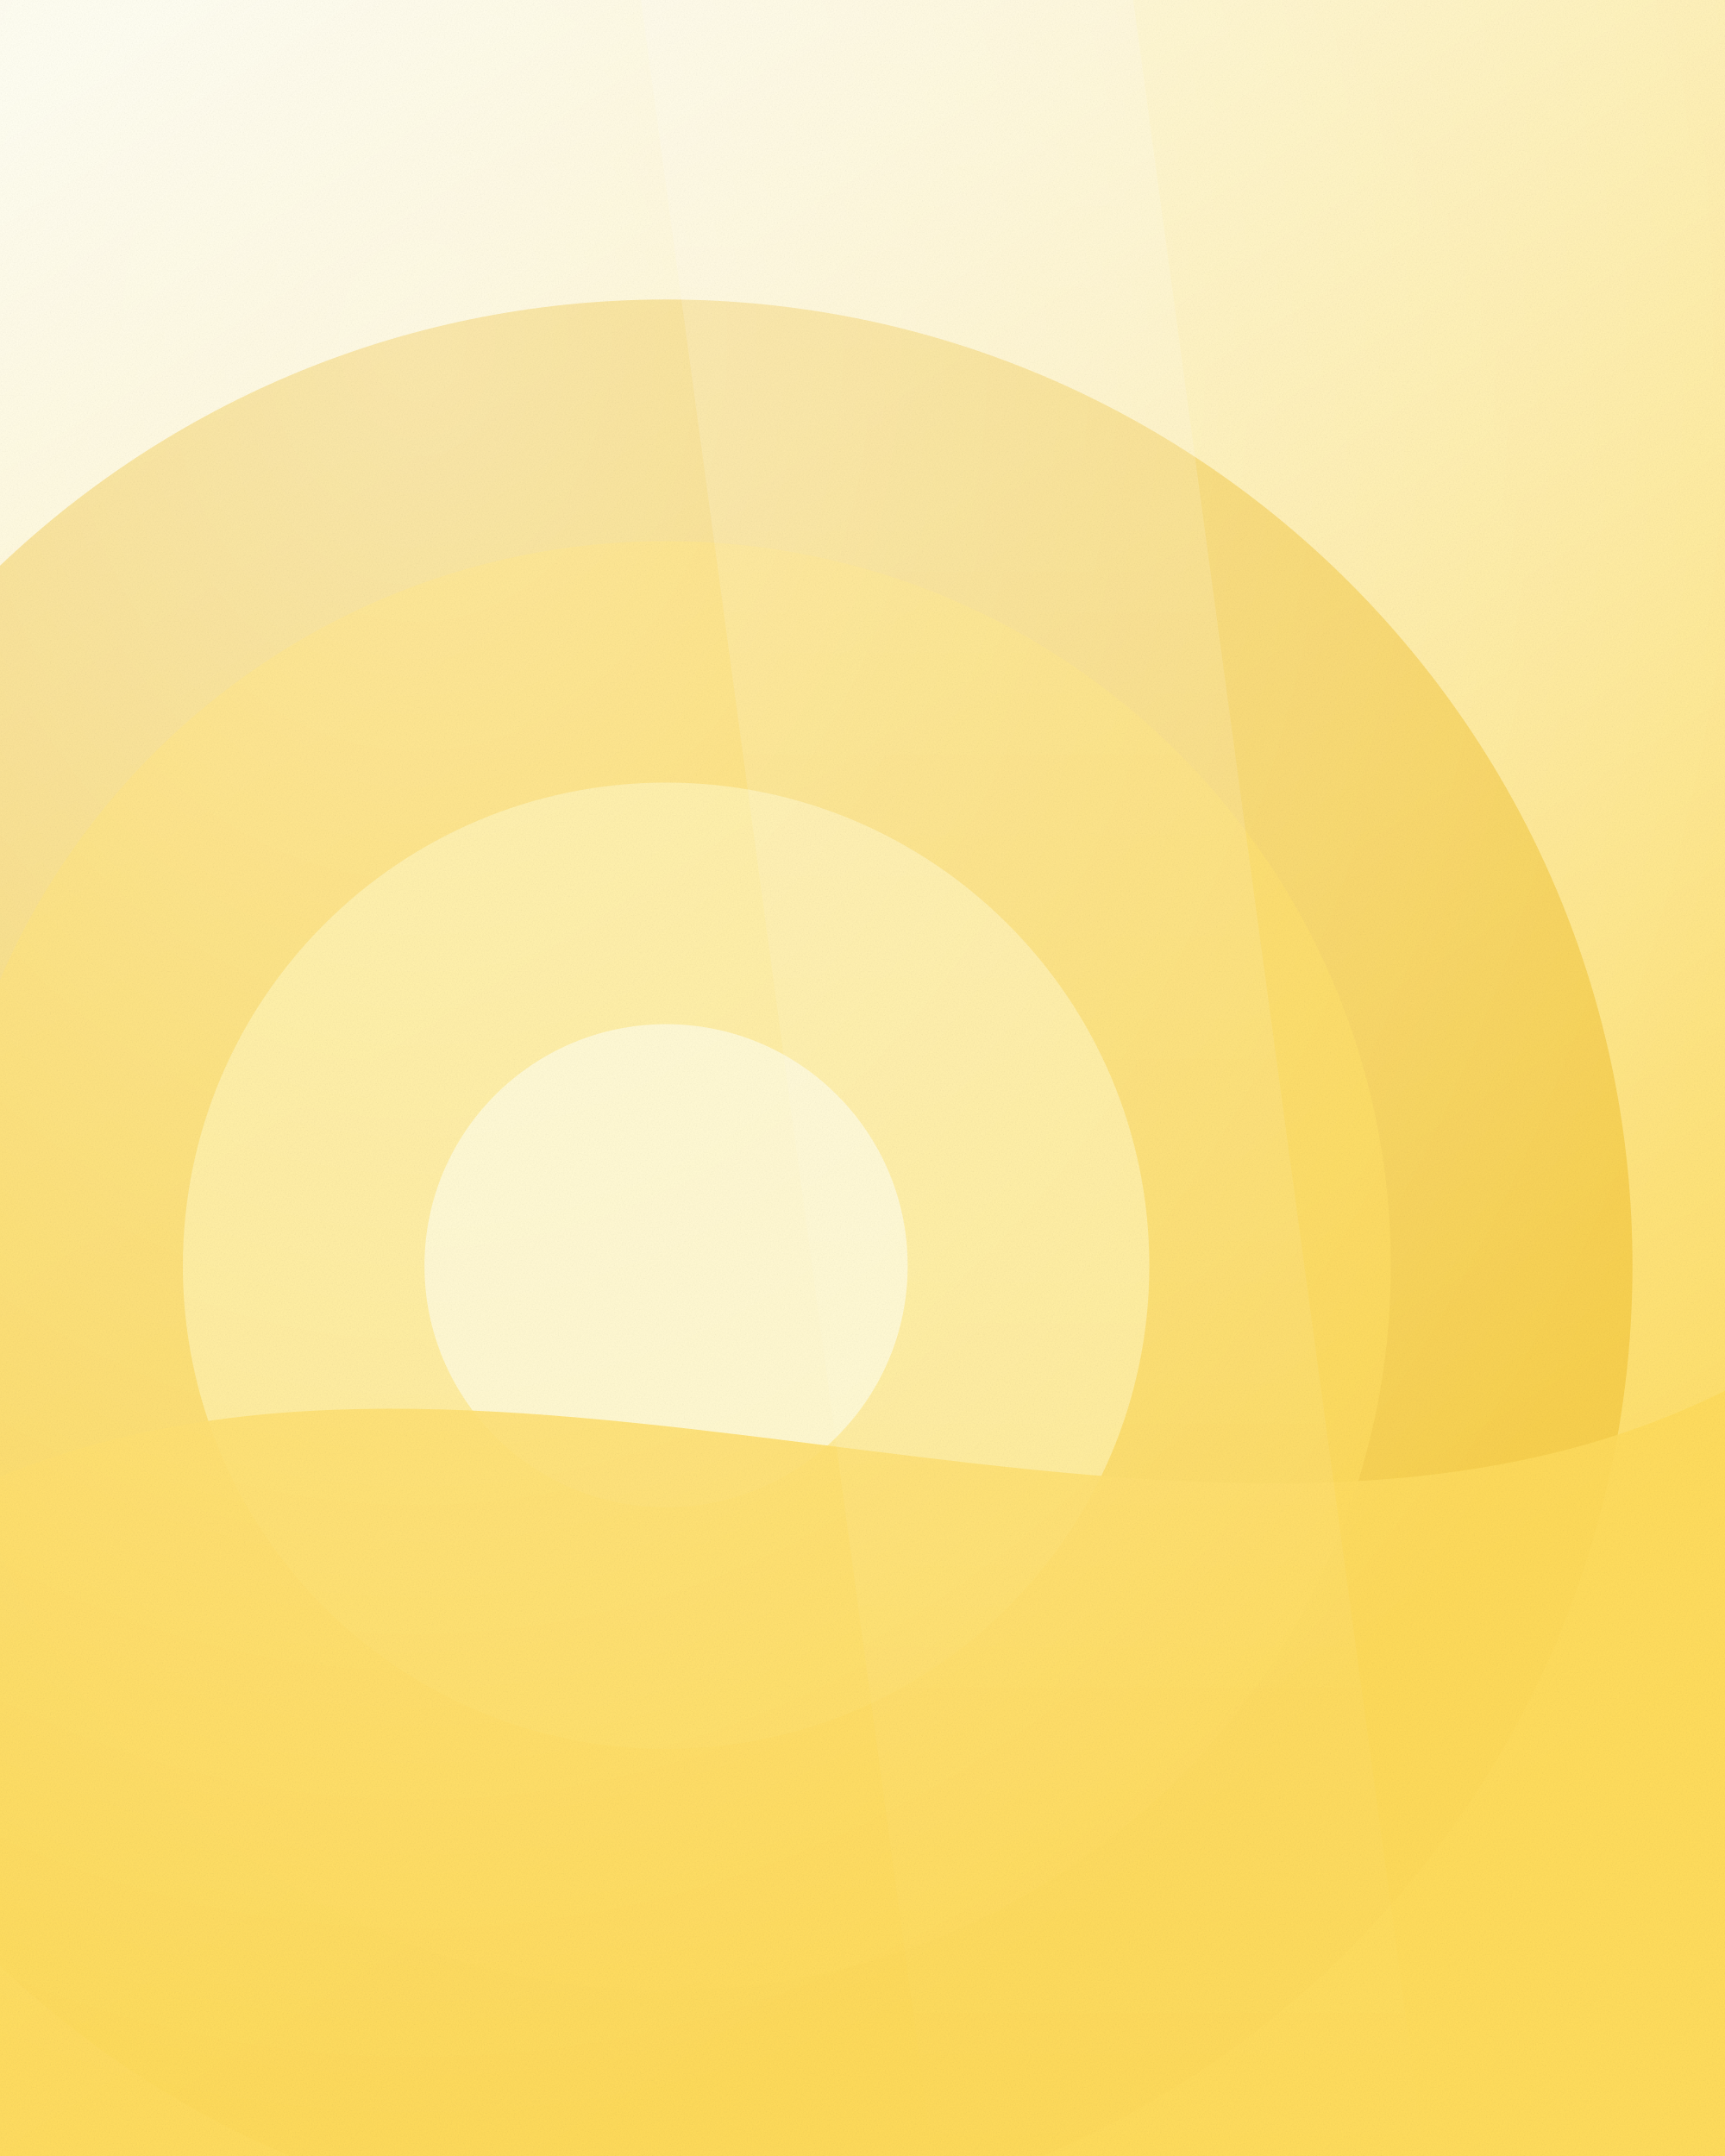
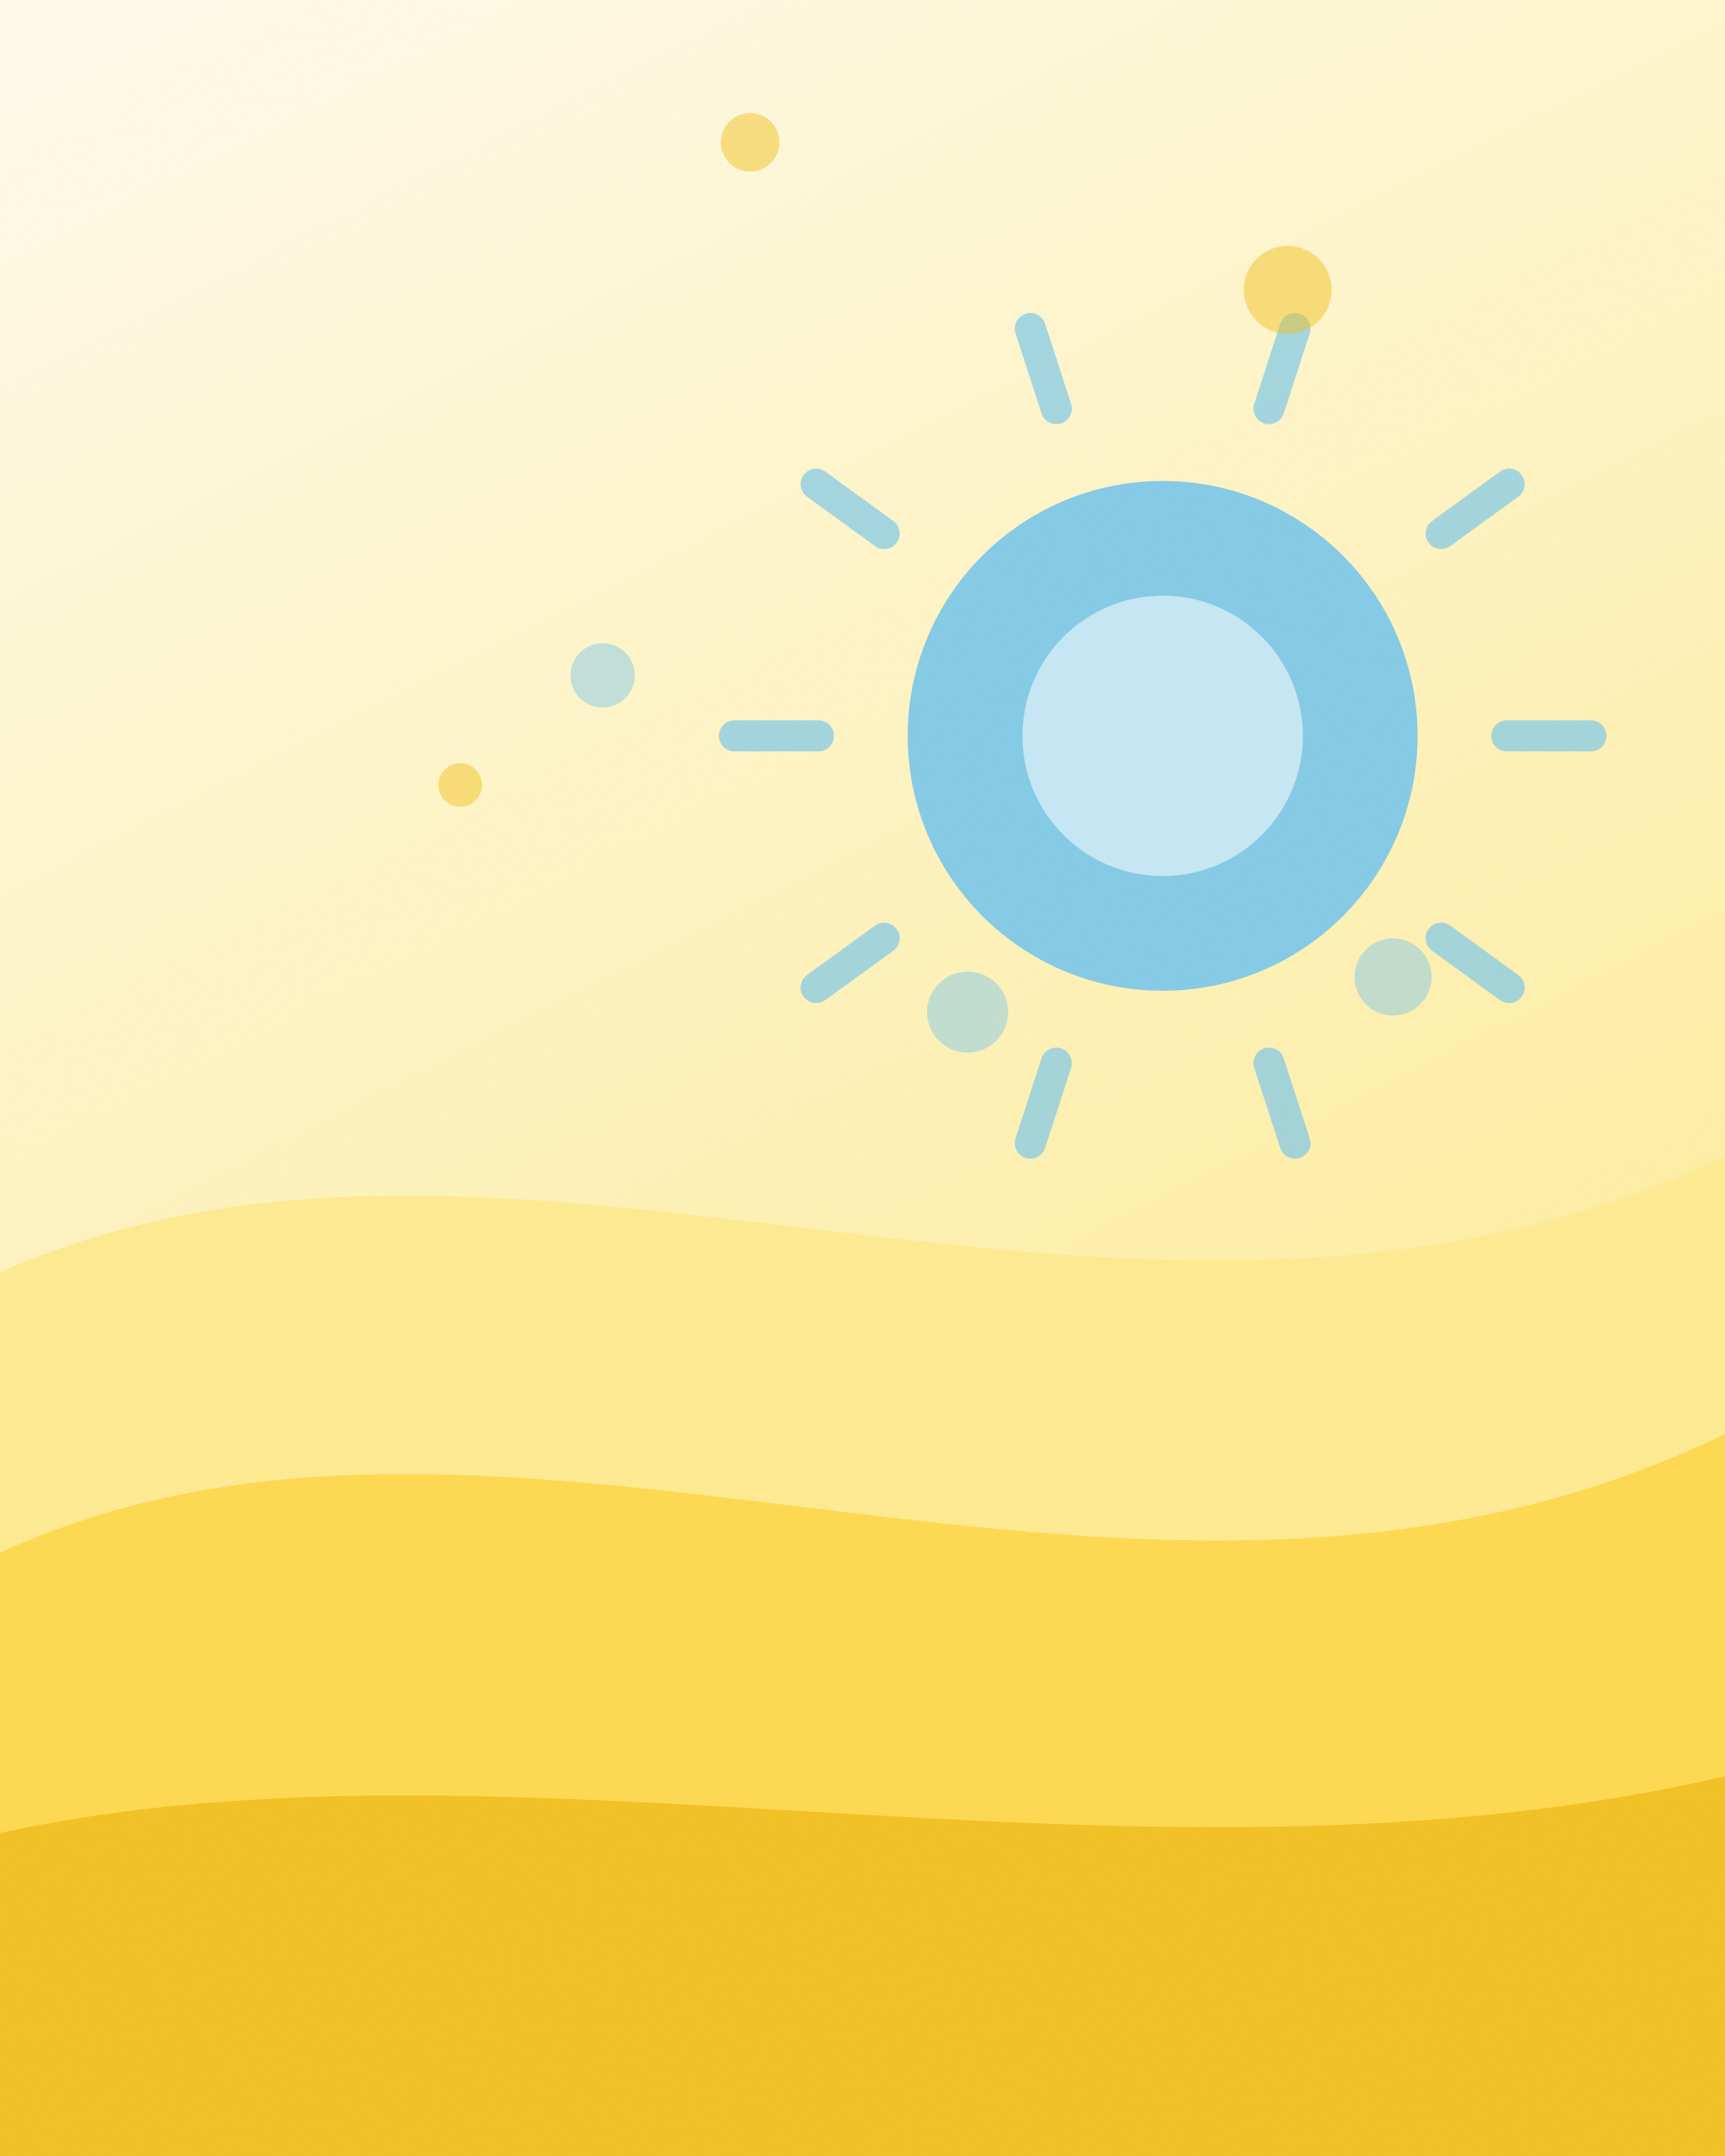
<svg xmlns="http://www.w3.org/2000/svg" viewBox="0 0 1400 1750" width="1400" height="1750" role="presentation">
  <defs>
-     <linearGradient id="sky" x1="0.1" y1="0" x2="0.6" y2="1">
-       <stop offset="0%" stop-color="#FFFDEC" />
-       <stop offset="100%" stop-color="#FFDC5C" />
+     <linearGradient id="sky" x1="0.1" y1="0" x2="0.5" y2="1">
+       <stop offset="0%" stop-color="#FFFCEA" />
+       <stop offset="100%" stop-color="#FFEB93" />
    </linearGradient>
-     <linearGradient id="shaft" x1="0" y1="0" x2="0" y2="1">
-       <stop offset="0%" stop-color="#FFFFFF" stop-opacity="0.42" />
-       <stop offset="100%" stop-color="#FFFFFF" stop-opacity="0" />
-     </linearGradient>
-     <radialGradient id="bloom" cx="24%" cy="16%" r="82%">
-       <stop offset="0%" stop-color="#FFFFFF" stop-opacity="0.38" />
-       <stop offset="100%" stop-color="#FFFFFF" stop-opacity="0" />
-     </radialGradient>
    <filter id="grain" x="0" y="0" width="100%" height="100%">
      <feTurbulence type="fractalNoise" baseFrequency="0.9" numOctaves="3" stitchTiles="stitch" />
      <feColorMatrix type="saturate" values="0" />
    </filter>
  </defs>
  <rect width="1400" height="1750" fill="url(#sky)" />
-   <circle cx="540.6" cy="1027.4" r="784.3" fill="#F2C231" opacity="0.55" />
-   <circle cx="540.6" cy="1027.4" r="588.2" fill="#FFDC5C" opacity="0.67" />
-   <circle cx="540.6" cy="1027.4" r="392.2" fill="#FFEE9B" opacity="0.79" />
-   <circle cx="540.6" cy="1027.4" r="196.1" fill="#FFF8CD" opacity="0.91" />
-   <path d="M0 1198.8 C 420 1023.8, 980 1338.8, 1400 1128.8 L 1400 1750 L 0 1750 Z" fill="#FFDC5C" opacity="0.9" />
-   <polygon points="520.2,0 919.7,0 1156.3,1750 756.8,1750" fill="url(#shaft)" opacity="0.45" />
-   <rect width="1400" height="1750" fill="url(#bloom)" />
-   <rect width="1400" height="1750" filter="url(#grain)" opacity="0.11" style="mix-blend-mode:multiply" />
+   <line x1="1222.9" y1="597.3" x2="1291.2" y2="597.3" stroke="#87CCE7" stroke-width="25.2" stroke-linecap="round" opacity="0.75" />
+   <line x1="1169.6" y1="761.5" x2="1224.8" y2="801.6" stroke="#87CCE7" stroke-width="25.2" stroke-linecap="round" opacity="0.75" />
+   <line x1="1029.9" y1="862.9" x2="1051" y2="927.9" stroke="#87CCE7" stroke-width="25.2" stroke-linecap="round" opacity="0.75" />
+   <line x1="857.3" y1="862.9" x2="836.2" y2="927.9" stroke="#87CCE7" stroke-width="25.2" stroke-linecap="round" opacity="0.75" />
+   <line x1="717.6" y1="761.5" x2="662.4" y2="801.6" stroke="#87CCE7" stroke-width="25.2" stroke-linecap="round" opacity="0.75" />
+   <line x1="664.3" y1="597.3" x2="596" y2="597.3" stroke="#87CCE7" stroke-width="25.2" stroke-linecap="round" opacity="0.75" />
+   <line x1="717.6" y1="433.1" x2="662.4" y2="393" stroke="#87CCE7" stroke-width="25.2" stroke-linecap="round" opacity="0.75" />
+   <line x1="857.3" y1="331.7" x2="836.2" y2="266.7" stroke="#87CCE7" stroke-width="25.2" stroke-linecap="round" opacity="0.75" />
+   <line x1="1029.9" y1="331.7" x2="1051" y2="266.7" stroke="#87CCE7" stroke-width="25.2" stroke-linecap="round" opacity="0.75" />
+   <line x1="1169.6" y1="433.1" x2="1224.8" y2="393" stroke="#87CCE7" stroke-width="25.2" stroke-linecap="round" opacity="0.75" />
+   <circle cx="943.6" cy="597.3" r="206.9" fill="#87CCE7" />
+   <circle cx="943.6" cy="597.3" r="113.8" fill="#DDF1FA" opacity="0.75" />
+   <circle cx="489.1" cy="548.2" r="26.1" fill="#87CCE7" opacity="0.5" />
+   <circle cx="608.8" cy="115.5" r="23.8" fill="#F3C328" opacity="0.5" />
+   <circle cx="785.3" cy="821.5" r="32.9" fill="#87CCE7" opacity="0.5" />
+   <circle cx="1045.1" cy="235.3" r="35.7" fill="#F3C328" opacity="0.5" />
+   <circle cx="1130.6" cy="793" r="31.3" fill="#87CCE7" opacity="0.5" />
+   <circle cx="373.5" cy="637.2" r="17.7" fill="#F3C328" opacity="0.5" />
+   <path d="M0 1032.8 C 420 844.8, 924 1164.4, 1400 938.8 L 1400 1750 L 0 1750 Z" fill="#FFEB93" />
+   <path d="M0 1260.3 C 420 1067.6, 924 1395.2, 1400 1163.9 L 1400 1750 L 0 1750 Z" fill="#FFDA53" />
+   <path d="M0 1487.8 C 420 1395.9, 924 1552.1, 1400 1441.8 L 1400 1750 L 0 1750 Z" fill="#F3C328" />
+   <rect width="1400" height="1750" filter="url(#grain)" opacity="0.07" style="mix-blend-mode:multiply" />
</svg>
